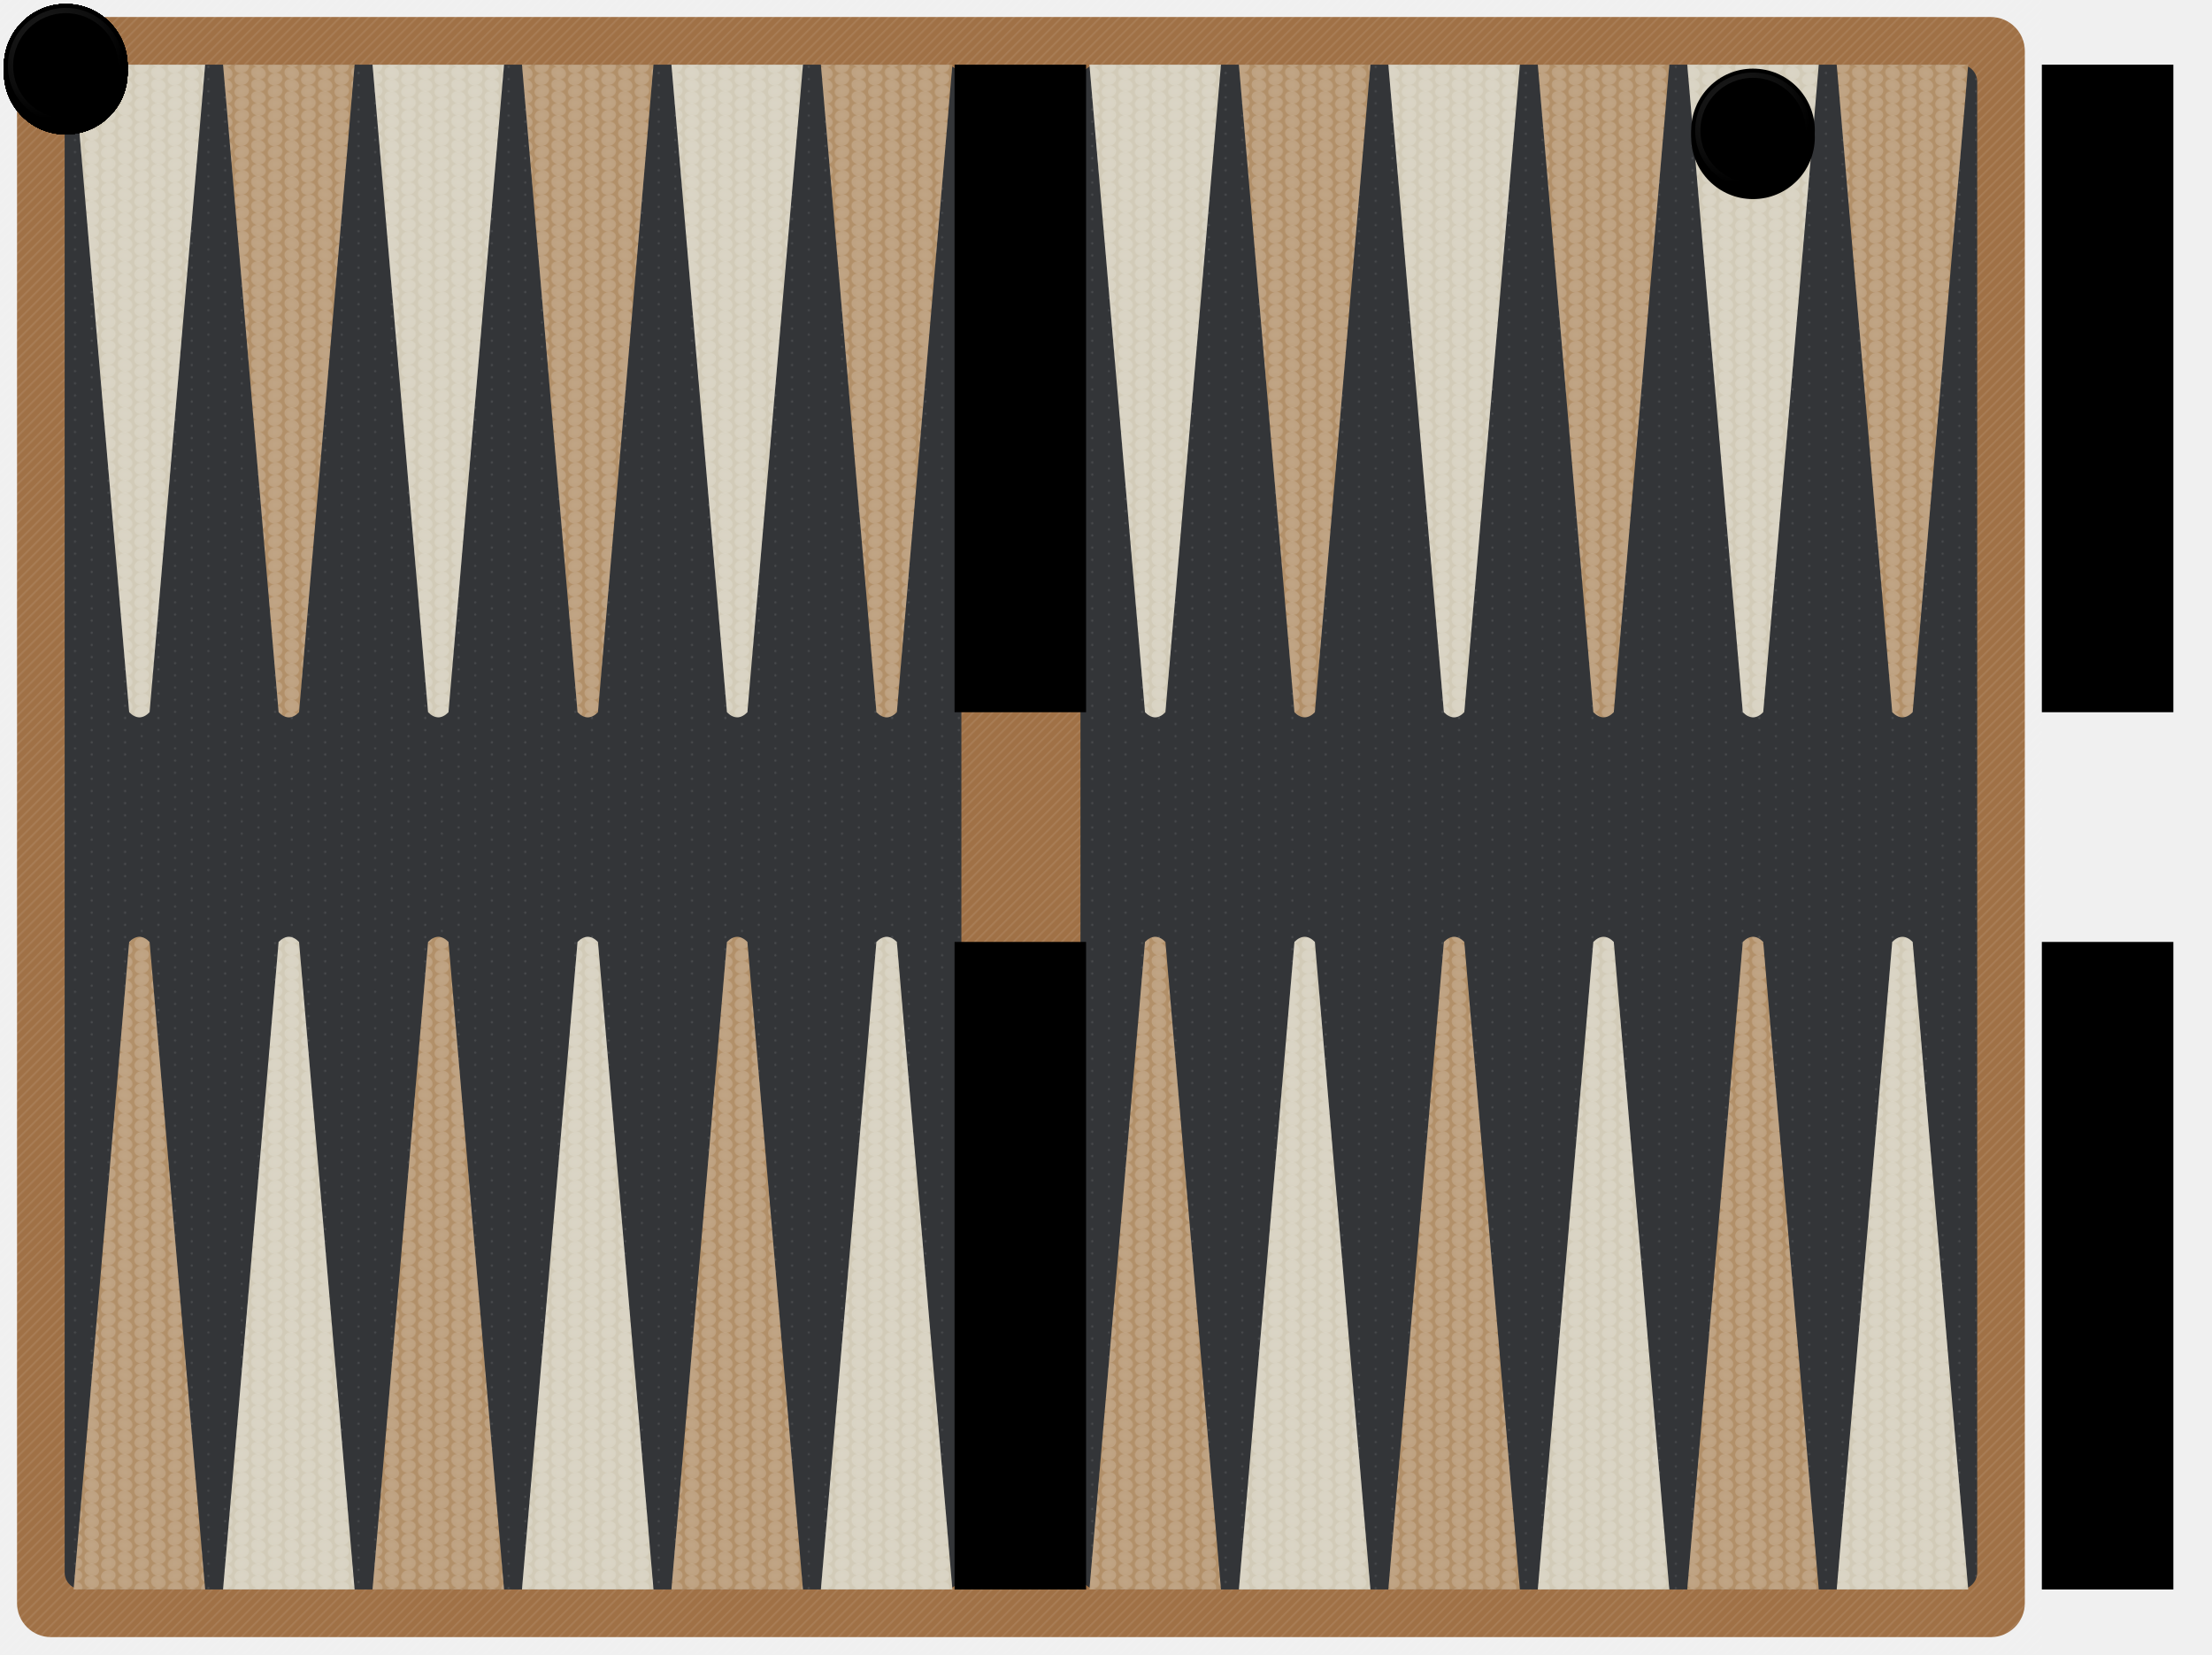
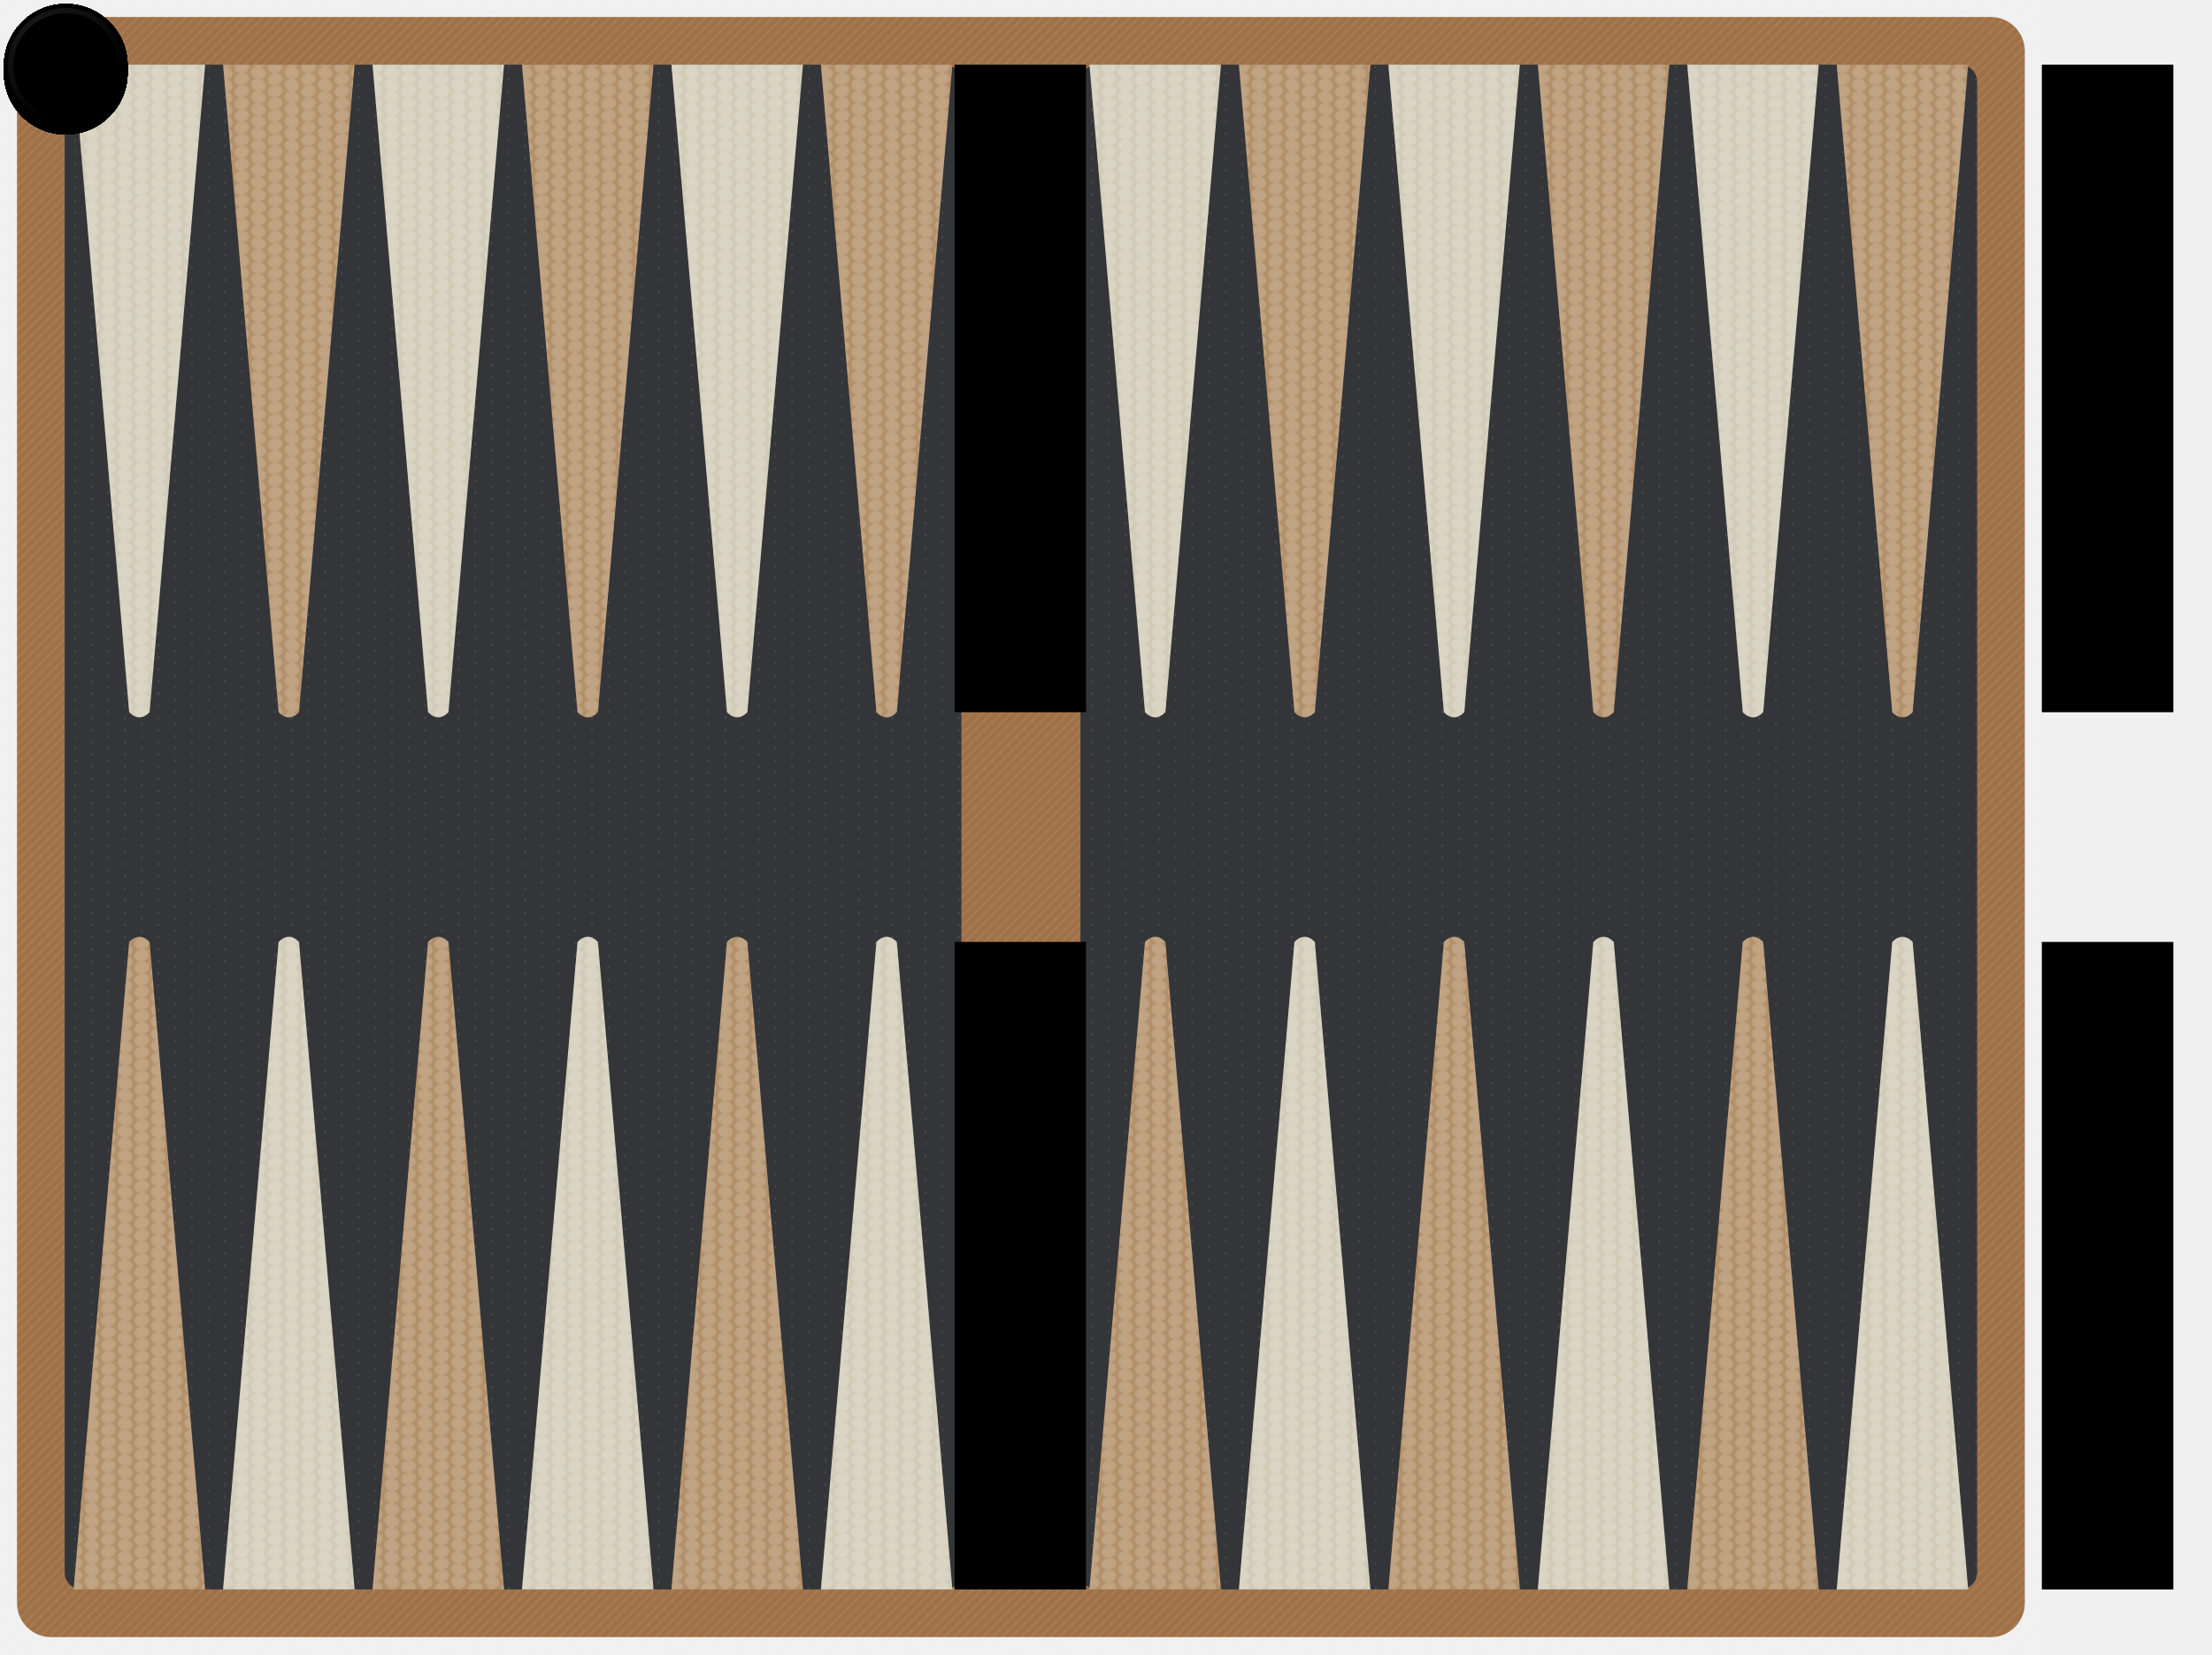
<svg xmlns="http://www.w3.org/2000/svg" width="1300" height="972" viewBox="0 0 1300 972" role="img" aria-labelledby="title desc">
  <defs>
    <radialGradient id="ovalWhiteEdgeBandStrong" cx="50%" cy="50%" r="0.95">
      <stop offset="0%" stop-color="#ffffff" stop-opacity="0.19" />
      <stop offset="60%" stop-color="#ffffff" stop-opacity="0.15" />
      <stop offset="80%" stop-color="#ffffff" stop-opacity="0.12" />
      <stop offset="95%" stop-color="#ffffff" stop-opacity="0.30" />
      <stop offset="100%" stop-color="#ffffff" stop-opacity="0.30" />
    </radialGradient>
    <pattern id="ovalColsEdgeBandStrong" width="19.600" height="7.150" patternUnits="userSpaceOnUse">
      <ellipse cx="4.900" cy="3.575" rx="4.400" ry="3.575" transform="rotate(-18 4.900 3.575)" fill="url(#ovalWhiteEdgeBandStrong)" />
      <ellipse cx="14.700" cy="0.050" rx="4.400" ry="3.575" transform="rotate(18 14.700 0.050)" fill="url(#ovalWhiteEdgeBandStrong)" />
      <ellipse cx="14.700" cy="7.100" rx="4.400" ry="3.575" transform="rotate(18 14.700 7.100)" fill="url(#ovalWhiteEdgeBandStrong)" />
    </pattern>
    <radialGradient id="dotWhiteSoft" cx="50%" cy="50%" r="0.9">
      <stop offset="0%" stop-color="#ffffff" stop-opacity="0.10" />
      <stop offset="70%" stop-color="#ffffff" stop-opacity="0.08" />
      <stop offset="100%" stop-color="#ffffff" stop-opacity="0.06" />
    </radialGradient>
    <pattern id="dotColsBoard" width="19.600" height="7.150" patternUnits="userSpaceOnUse">
      <circle cx="4.900" cy="3.575" r="0.700" fill="url(#dotWhiteSoft)" />
      <circle cx="14.700" cy="0.050" r="0.700" fill="url(#dotWhiteSoft)" />
      <circle cx="14.700" cy="7.100" r="0.700" fill="url(#dotWhiteSoft)" />
    </pattern>
    <pattern id="diagLines" patternUnits="userSpaceOnUse" width="4" height="4" patternTransform="rotate(45)">
      <line x1="0" y1="0" x2="0" y2="8" stroke="white" stroke-opacity="0.084" stroke-width="2" />
    </pattern>
    <radialGradient id="edgeLight" cx="0.35" cy="0.30" r="0.65">
      <stop offset="0%" stop-color="#ffffff" stop-opacity="0.12" />
      <stop offset="70%" stop-color="#ffffff" stop-opacity="0.05" />
      <stop offset="100%" stop-color="#ffffff" stop-opacity="0" />
    </radialGradient>
    <g id="cross-checker" class="cross-checker">
      <circle class="checker-edge" cx="38.65" cy="38.65" r="36.33" transform="translate(0, 4)" />
      <g>
        <circle class="disc" cx="38.65" cy="38.65" r="36.33" />
        <circle cx="38.65" cy="38.65" r="34.01" fill="url(#edgeLight)" />
      </g>
      <circle class="ring" cx="38.65" cy="38.65" r="30.92" />
      <g id="cross" transform="translate(38.65,38.65) scale(0.10) translate(-256,-256)">
        <path d="M486 371.316V142.75a399.056 399.056 0 0 1-185.685 69.28 399.135 399.135 0 0 1 70.973-186.002H142.72A399.056 399.056 0 0 1 212 211.714 399.135 399.135 0 0 1 26 140.74V369.31a399.056 399.056 0 0 1 185.685-69.28 399.135 399.135 0 0 1-70.973 185.944H369.28A399.056 399.056 0 0 1 300 300.342a399.135 399.135 0 0 1 186 70.974z" />
      </g>
    </g>
    <g id="crown-checker" class="crown-checker">
      <circle class="checker-edge" cx="38.65" cy="38.65" r="36.33" transform="translate(0, 4)" />
      <g>
        <circle class="disc" cx="38.65" cy="38.65" r="36.33" />
        <circle cx="38.65" cy="38.65" r="34.01" fill="url(#edgeLight)" />
      </g>
      <circle class="ring" cx="38.65" cy="38.65" r="30.92" />
      <g id="crown" transform="translate(38.65,38.65) scale(2.0) translate(-12,-12)">
        <path d="M21.609 13.562L21.838 11.126C22.018 9.214 22.108 8.257 21.781 7.862C21.604 7.648 21.363 7.517 21.106 7.495C20.63 7.453 20.033 8.133 18.838 9.493C18.22 10.197 17.911 10.548 17.567 10.603C17.376 10.633 17.181 10.602 17.005 10.513C16.686 10.353 16.474 9.918 16.05 9.049L13.813 4.465C13.011 2.822 12.61 2 12 2C11.39 2 10.989 2.822 10.187 4.465L7.95 9.049C7.526 9.918 7.314 10.353 6.995 10.513C6.819 10.602 6.624 10.633 6.433 10.603C6.089 10.548 5.78 10.197 5.162 9.493C3.967 8.133 3.37 7.453 2.894 7.495C2.637 7.517 2.396 7.648 2.219 7.862C1.892 8.257 1.982 9.214 2.162 11.126L2.391 13.562C2.769 17.574 2.957 19.581 4.14 20.79C5.323 22 7.095 22 10.64 22H13.36C16.905 22 18.677 22 19.86 20.79C21.043 19.581 21.231 17.574 21.609 13.562Z" />
      </g>
    </g>
  </defs>
  <rect x="565.00" y="38.00" width="70.00" height="895.90" fill="#a07146" />
  <rect x="10" y="10" width="1180" height="951.90" rx="20" ry="20" fill="#a07146" />
  <rect id="frameTextureOverlay" x="0" y="0" width="1200" height="972" fill="url(#diagLines)" pointer-events="none" mask="url(#exactFrameMask)" />
  <rect x="38.00" y="38.00" width="527.00" height="895.90" rx="10" ry="10" fill="#333538" />
  <rect x="635.00" y="38.00" width="527.00" height="895.90" rx="10" ry="10" fill="#333538" />
  <rect x="38.00" y="38.00" width="527.00" height="895.90" rx="10" ry="10" fill="url(#dotColsBoard)" />
  <rect x="635.00" y="38.00" width="527.00" height="895.90" rx="10" ry="10" fill="url(#dotColsBoard)" />
  <path id="point-1" d="M 1079.44 933.90 L 1156.73 933.90 L 1124.08 553.43 Q 1118.08 547.43 1112.08 553.43 Z" fill="#d2cbb8" />
  <path d="M 1079.44 933.90 L 1156.73 933.90 L 1124.08 553.43 Q 1118.08 547.43 1112.08 553.43 Z" fill="url(#ovalColsEdgeBandStrong)" />
  <path id="point-2" d="M 991.60 933.90 L 1068.90 933.90 L 1036.25 553.43 Q 1030.25 547.43 1024.25 553.43 Z" fill="#b29069" />
  <path d="M 991.60 933.90 L 1068.90 933.90 L 1036.25 553.43 Q 1030.25 547.43 1024.25 553.43 Z" fill="url(#ovalColsEdgeBandStrong)" />
  <path id="point-3" d="M 903.77 933.90 L 981.06 933.90 L 948.42 553.43 Q 942.42 547.43 936.42 553.43 Z" fill="#d2cbb8" />
  <path d="M 903.77 933.90 L 981.06 933.90 L 948.42 553.43 Q 942.42 547.43 936.42 553.43 Z" fill="url(#ovalColsEdgeBandStrong)" />
  <path id="point-4" d="M 815.94 933.90 L 893.23 933.90 L 860.58 553.43 Q 854.58 547.43 848.58 553.43 Z" fill="#b29069" />
  <path d="M 815.94 933.90 L 893.23 933.90 L 860.58 553.43 Q 854.58 547.43 848.58 553.43 Z" fill="url(#ovalColsEdgeBandStrong)" />
  <path id="point-5" d="M 728.10 933.90 L 805.40 933.90 L 772.75 553.43 Q 766.75 547.43 760.75 553.43 Z" fill="#d2cbb8" />
  <path d="M 728.10 933.90 L 805.40 933.90 L 772.75 553.43 Q 766.75 547.43 760.75 553.43 Z" fill="url(#ovalColsEdgeBandStrong)" />
  <path id="point-6" d="M 640.27 933.90 L 717.56 933.90 L 684.92 553.43 Q 678.92 547.43 672.92 553.43 Z" fill="#b29069" />
  <path d="M 640.27 933.90 L 717.56 933.90 L 684.92 553.43 Q 678.92 547.43 672.92 553.43 Z" fill="url(#ovalColsEdgeBandStrong)" />
  <path id="point-7" d="M 482.44 933.90 L 559.73 933.90 L 527.08 553.43 Q 521.08 547.43 515.08 553.43 Z" fill="#d2cbb8" />
  <path d="M 482.44 933.90 L 559.73 933.90 L 527.08 553.43 Q 521.08 547.43 515.08 553.43 Z" fill="url(#ovalColsEdgeBandStrong)" />
  <path id="point-8" d="M 394.60 933.90 L 471.90 933.90 L 439.25 553.43 Q 433.25 547.43 427.25 553.43 Z" fill="#b29069" />
  <path d="M 394.60 933.90 L 471.90 933.90 L 439.25 553.43 Q 433.25 547.43 427.25 553.43 Z" fill="url(#ovalColsEdgeBandStrong)" />
  <path id="point-9" d="M 306.77 933.90 L 384.06 933.90 L 351.42 553.43 Q 345.42 547.43 339.42 553.43 Z" fill="#d2cbb8" />
  <path d="M 306.77 933.90 L 384.06 933.90 L 351.42 553.43 Q 345.42 547.43 339.42 553.43 Z" fill="url(#ovalColsEdgeBandStrong)" />
  <path id="point-10" d="M 218.94 933.90 L 296.23 933.90 L 263.58 553.43 Q 257.58 547.43 251.58 553.43 Z" fill="#b29069" />
  <path d="M 218.94 933.90 L 296.23 933.90 L 263.58 553.43 Q 257.58 547.43 251.58 553.43 Z" fill="url(#ovalColsEdgeBandStrong)" />
  <path id="point-11" d="M 131.10 933.90 L 208.40 933.90 L 175.75 553.43 Q 169.75 547.43 163.75 553.43 Z" fill="#d2cbb8" />
  <path d="M 131.10 933.90 L 208.40 933.90 L 175.75 553.43 Q 169.75 547.43 163.75 553.43 Z" fill="url(#ovalColsEdgeBandStrong)" />
  <path id="point-12" d="M 43.27 933.90 L 120.56 933.90 L 87.92 553.43 Q 81.92 547.43 75.92 553.43 Z" fill="#b29069" />
  <path d="M 43.27 933.90 L 120.56 933.90 L 87.92 553.43 Q 81.92 547.43 75.92 553.43 Z" fill="url(#ovalColsEdgeBandStrong)" />
  <path id="point-13" d="M 43.27 38.00 L 120.56 38.00 L 87.92 418.47 Q 81.92 424.47 75.92 418.47 Z" fill="#d2cbb8" />
  <path d="M 43.27 38.00 L 120.56 38.00 L 87.92 418.47 Q 81.92 424.47 75.92 418.47 Z" fill="url(#ovalColsEdgeBandStrong)" />
  <path id="point-14" d="M 131.10 38.00 L 208.40 38.00 L 175.75 418.47 Q 169.75 424.47 163.75 418.47 Z" fill="#b29069" />
  <path d="M 131.10 38.00 L 208.40 38.00 L 175.75 418.47 Q 169.75 424.47 163.75 418.47 Z" fill="url(#ovalColsEdgeBandStrong)" />
  <path id="point-15" d="M 218.94 38.00 L 296.23 38.00 L 263.58 418.47 Q 257.58 424.47 251.58 418.47 Z" fill="#d2cbb8" />
  <path d="M 218.94 38.00 L 296.23 38.00 L 263.58 418.47 Q 257.58 424.47 251.58 418.47 Z" fill="url(#ovalColsEdgeBandStrong)" />
  <path id="point-16" d="M 306.77 38.00 L 384.06 38.00 L 351.42 418.47 Q 345.42 424.47 339.42 418.47 Z" fill="#b29069" />
  <path d="M 306.77 38.00 L 384.06 38.00 L 351.42 418.47 Q 345.42 424.47 339.42 418.47 Z" fill="url(#ovalColsEdgeBandStrong)" />
  <path id="point-17" d="M 394.60 38.00 L 471.90 38.00 L 439.25 418.47 Q 433.25 424.47 427.25 418.47 Z" fill="#d2cbb8" />
  <path d="M 394.60 38.00 L 471.90 38.00 L 439.25 418.47 Q 433.25 424.47 427.25 418.47 Z" fill="url(#ovalColsEdgeBandStrong)" />
  <path id="point-18" d="M 482.44 38.00 L 559.73 38.00 L 527.08 418.47 Q 521.08 424.47 515.08 418.47 Z" fill="#b29069" />
  <path d="M 482.44 38.00 L 559.73 38.00 L 527.08 418.47 Q 521.08 424.47 515.08 418.47 Z" fill="url(#ovalColsEdgeBandStrong)" />
  <path id="point-19" d="M 640.27 38.00 L 717.56 38.00 L 684.92 418.47 Q 678.92 424.47 672.92 418.47 Z" fill="#d2cbb8" />
  <path d="M 640.27 38.00 L 717.56 38.00 L 684.92 418.47 Q 678.92 424.47 672.92 418.47 Z" fill="url(#ovalColsEdgeBandStrong)" />
  <path id="point-20" d="M 728.10 38.00 L 805.40 38.00 L 772.75 418.47 Q 766.75 424.47 760.75 418.47 Z" fill="#b29069" />
  <path d="M 728.10 38.00 L 805.40 38.00 L 772.75 418.47 Q 766.75 424.47 760.75 418.47 Z" fill="url(#ovalColsEdgeBandStrong)" />
  <path id="point-21" d="M 815.94 38.00 L 893.23 38.00 L 860.58 418.47 Q 854.58 424.47 848.58 418.47 Z" fill="#d2cbb8" />
  <path d="M 815.94 38.00 L 893.23 38.00 L 860.58 418.47 Q 854.58 424.47 848.58 418.47 Z" fill="url(#ovalColsEdgeBandStrong)" />
  <path id="point-22" d="M 903.77 38.00 L 981.06 38.00 L 948.42 418.47 Q 942.42 424.47 936.42 418.47 Z" fill="#b29069" />
  <path d="M 903.77 38.00 L 981.06 38.00 L 948.42 418.47 Q 942.42 424.47 936.42 418.47 Z" fill="url(#ovalColsEdgeBandStrong)" />
  <path id="point-23" d="M 991.60 38.00 L 1068.90 38.00 L 1036.25 418.47 Q 1030.25 424.47 1024.25 418.47 Z" fill="#d2cbb8" />
  <path d="M 991.60 38.00 L 1068.90 38.00 L 1036.25 418.47 Q 1030.25 424.47 1024.25 418.47 Z" fill="url(#ovalColsEdgeBandStrong)" />
  <path id="point-24" d="M 1079.44 38.00 L 1156.73 38.00 L 1124.08 418.47 Q 1118.08 424.47 1112.08 418.47 Z" fill="#b29069" />
  <path d="M 1079.44 38.00 L 1156.73 38.00 L 1124.08 418.47 Q 1118.08 424.47 1112.08 418.47 Z" fill="url(#ovalColsEdgeBandStrong)" />
  <rect id="off-board-white" class="off-board" x="1200" y="38.00" width="77.29" height="380.47" />
  <rect id="off-board-black" class="off-board" x="1200" y="553.43" width="77.29" height="380.47" />
  <rect id="bar-white" class="bar" x="561" y="38.00" width="77.29" height="380.47" />
  <rect id="bar-black" class="bar" x="561" y="553.43" width="77.29" height="380.47" />
  <use href="#cross-checker" id="white-1" data-point="home-black" data-pos="1" />
  <use href="#cross-checker" id="white-2" data-point="home-black" data-pos="2" />
  <use href="#cross-checker" id="white-3" data-point="home-black" data-pos="3" />
  <use href="#cross-checker" id="white-4" data-point="home-black" data-pos="4" />
  <use href="#cross-checker" id="white-5" data-point="home-black" data-pos="5" />
  <use href="#cross-checker" id="white-6" data-point="home-black" data-pos="5" />
  <use href="#cross-checker" id="white-7" data-point="home-black" data-pos="5" />
  <use href="#cross-checker" id="white-8" data-point="home-black" data-pos="5" />
  <use href="#cross-checker" id="white-9" data-point="home-black" data-pos="5" />
  <use href="#cross-checker" id="white-10" data-point="home-black" data-pos="5" />
  <use href="#cross-checker" id="white-11" data-point="home-black" data-pos="5" />
  <use href="#cross-checker" id="white-12" data-point="home-black" data-pos="5" />
  <use href="#cross-checker" id="white-13" data-point="home-black" data-pos="5" />
  <use href="#cross-checker" id="white-14" data-point="home-black" data-pos="5" />
  <use href="#cross-checker" id="white-15" data-point="home-black" data-pos="5" />
-   <use href="#crown-checker" x="991.60" y="38.00" />
+   <use href="#crown-checker" id="black-1" data-point="home-white" data-pos="1" />
+   <use href="#crown-checker" id="black-2" data-point="home-white" data-pos="2" />
+   <use href="#crown-checker" id="black-3" data-point="home-white" data-pos="3" />
+   <use href="#crown-checker" id="black-4" data-point="home-white" data-pos="4" />
+   <use href="#crown-checker" id="black-5" data-point="home-white" data-pos="5" />
+   <use href="#crown-checker" id="black-6" data-point="home-white" data-pos="5" />
+   <use href="#crown-checker" id="black-7" data-point="home-white" data-pos="5" />
+   <use href="#crown-checker" id="black-8" data-point="home-white" data-pos="5" />
+   <use href="#crown-checker" id="black-9" data-point="home-white" data-pos="5" />
+   <use href="#crown-checker" id="black-10" data-point="home-white" data-pos="5" />
+   <use href="#crown-checker" id="black-11" data-point="home-white" data-pos="5" />
+   <use href="#crown-checker" id="black-12" data-point="home-white" data-pos="5" />
+   <use href="#crown-checker" id="black-13" data-point="home-white" data-pos="5" />
+   <use href="#crown-checker" id="black-14" data-point="home-white" data-pos="5" />
+   <use href="#crown-checker" id="black-15" data-point="home-white" data-pos="5" />
</svg>
